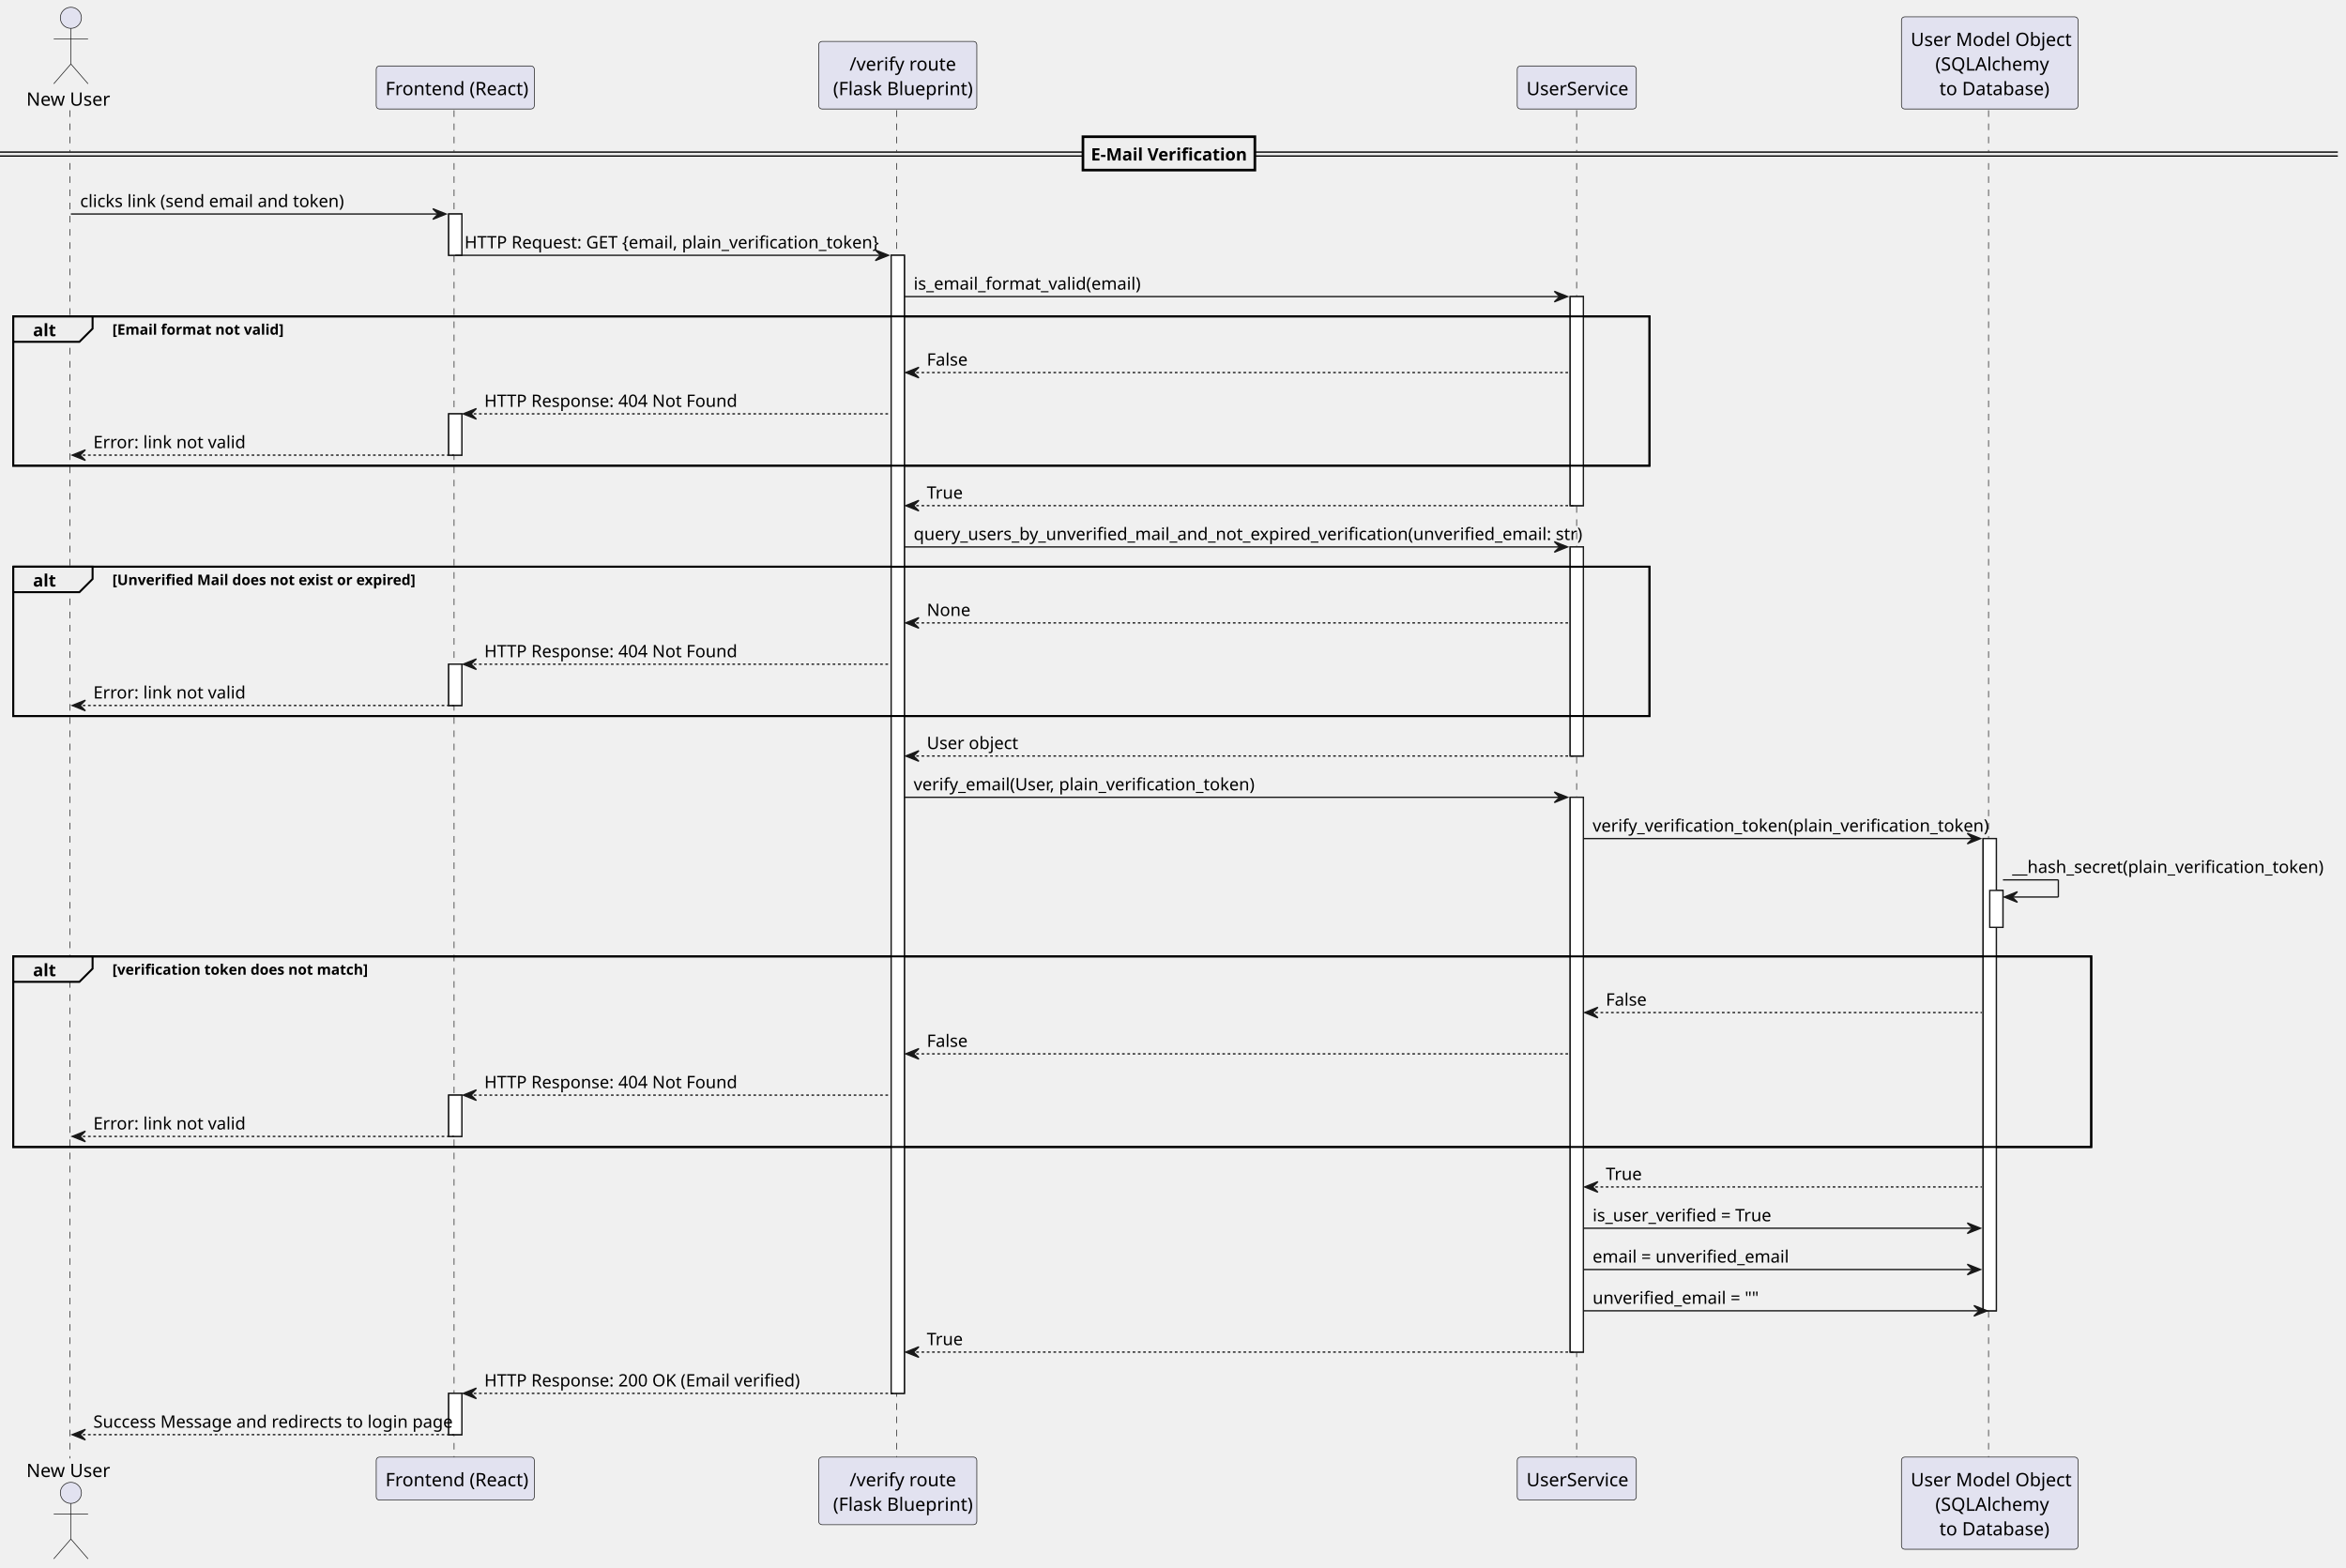
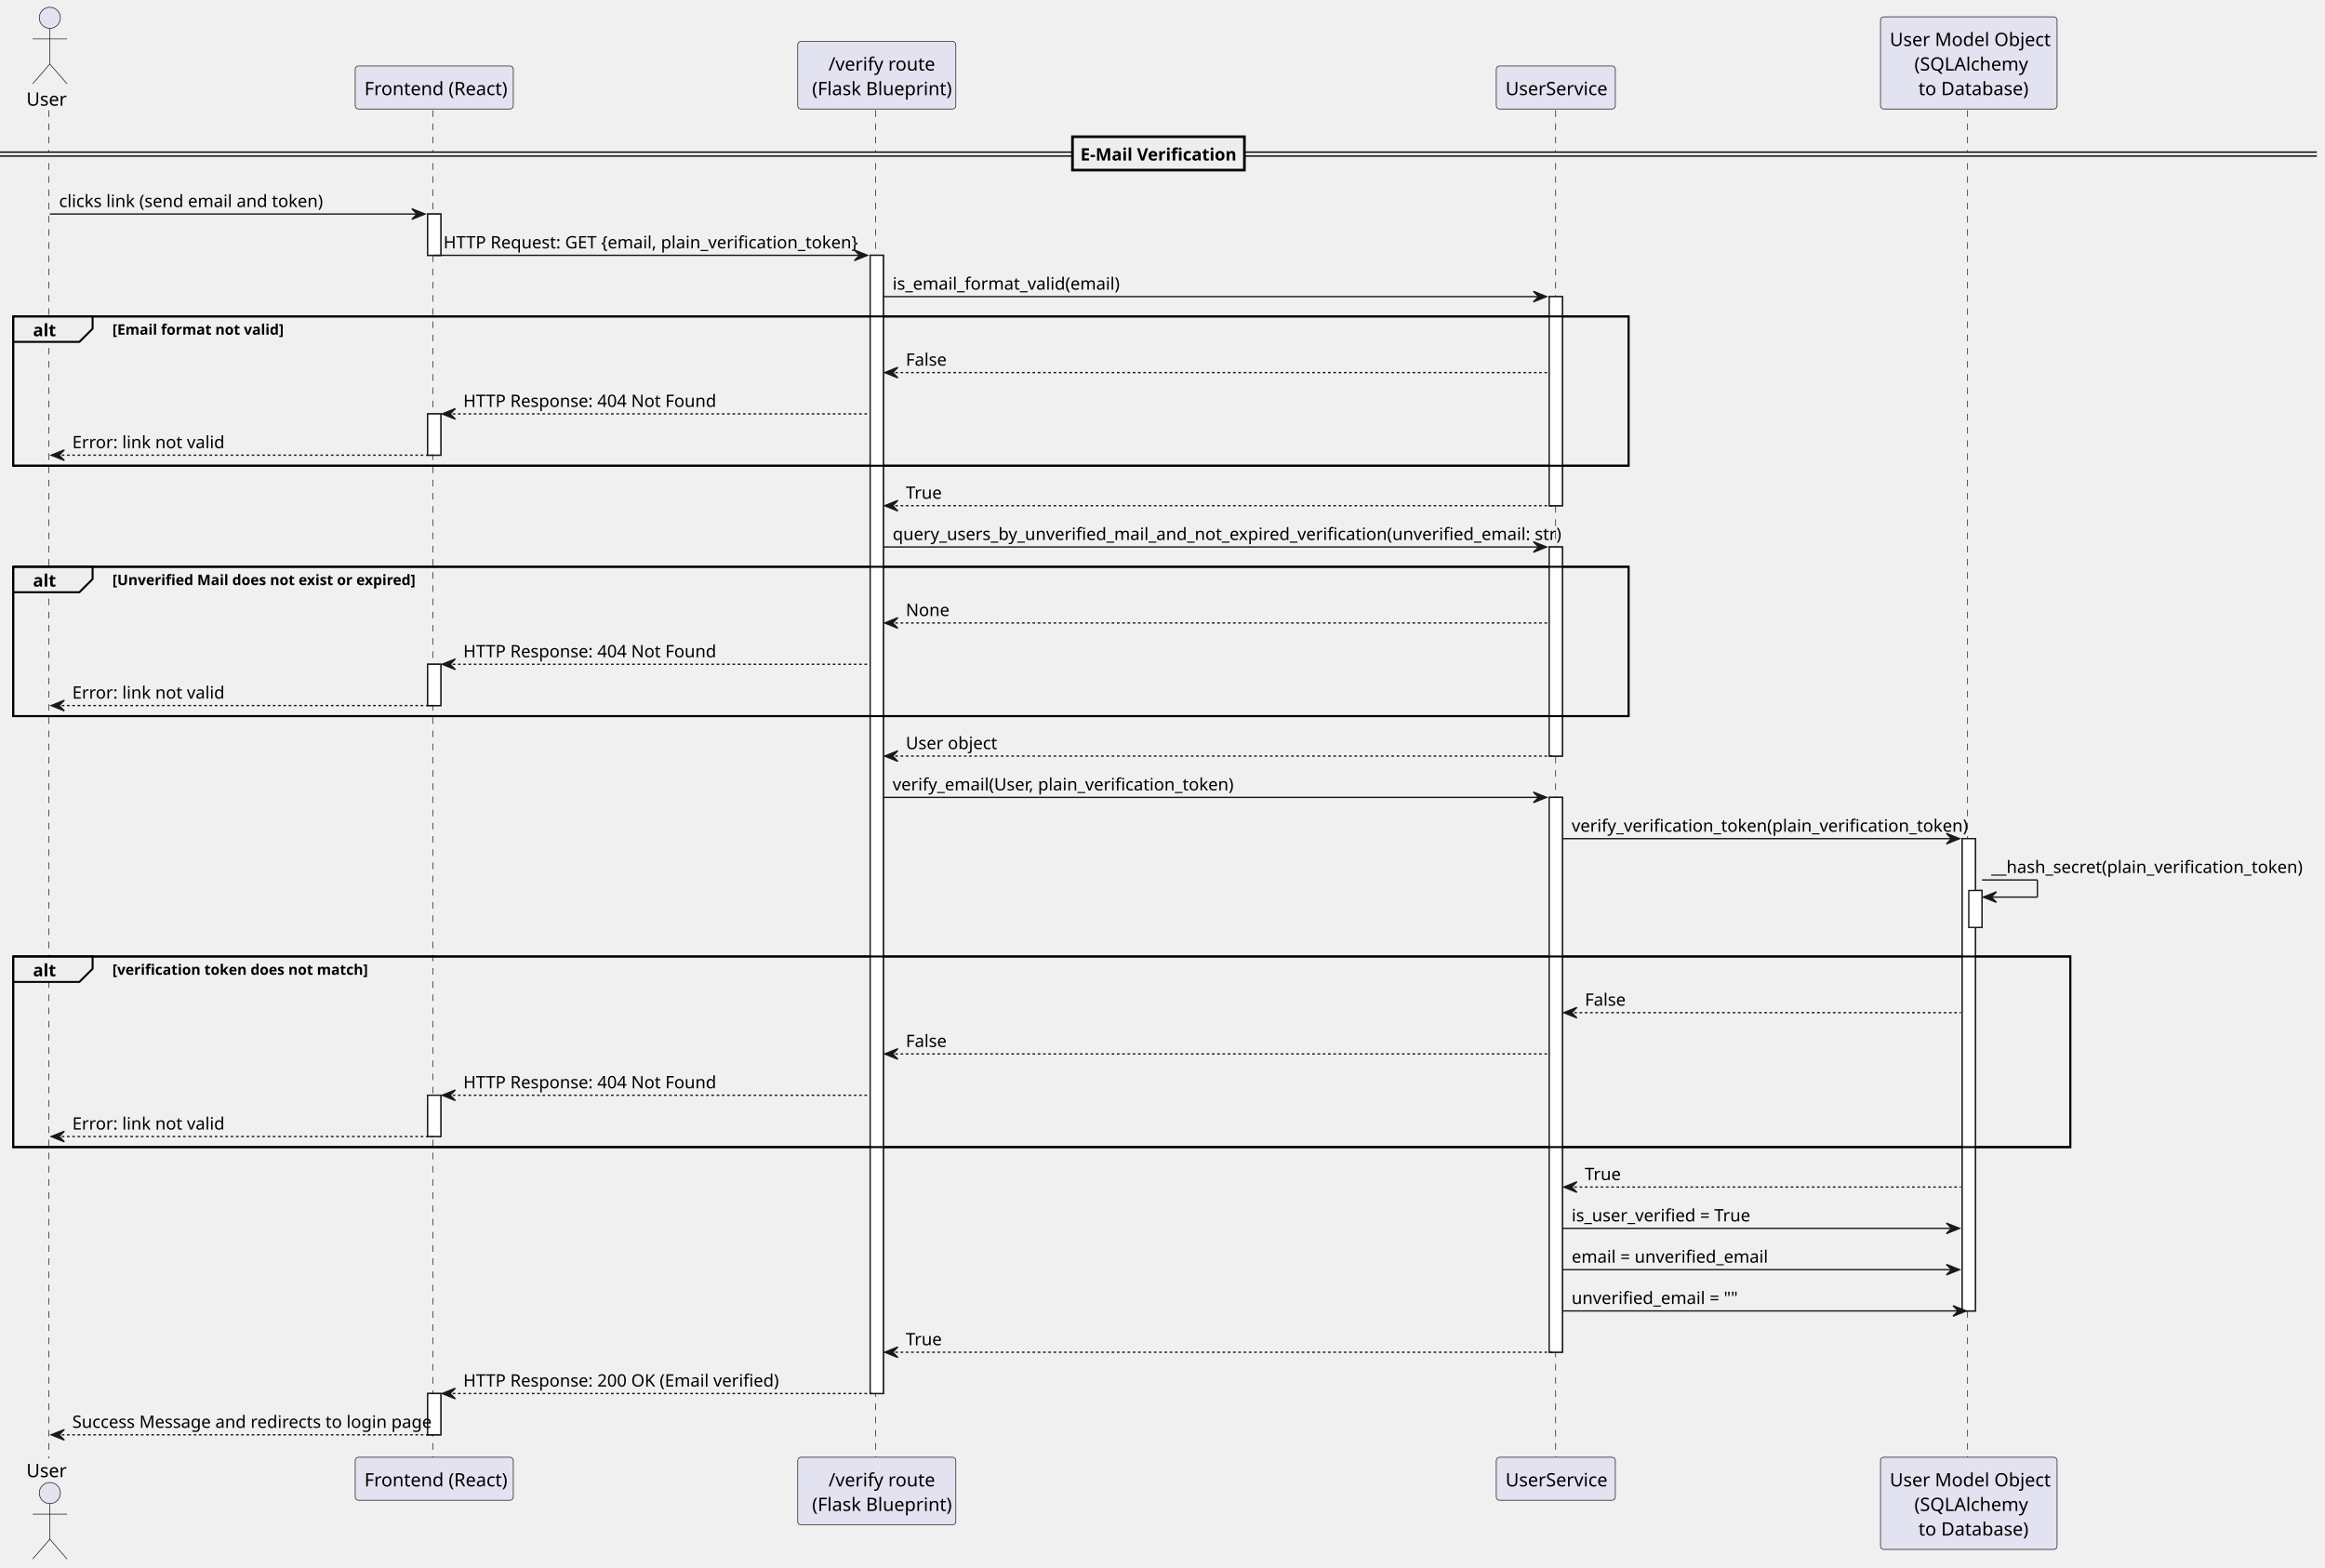
- <svg xmlns="http://www.w3.org/2000/svg" contentStyleType="text/css" height="1188px" preserveAspectRatio="none" style="width:1778px;height:1188px;background:#FFFFFF;" version="1.1" viewBox="0 0 1778 1188" width="1778px" zoomAndPan="magnify">
+ <svg xmlns="http://www.w3.org/2000/svg" contentStyleType="text/css" height="1188px" preserveAspectRatio="none" style="width:1762px;height:1188px;background:#FFFFFF;" version="1.1" viewBox="0 0 1762 1188" width="1762px" zoomAndPan="magnify">
  <defs />
  <g>
-     <rect fill="#FFFFFF" height="31.291" style="stroke:#181818;stroke-width:1.0;" width="10" x="340.044" y="162.203" />
-     <rect fill="#FFFFFF" height="31.291" style="stroke:#181818;stroke-width:1.0;" width="10" x="340.044" y="313.658" />
-     <rect fill="#FFFFFF" height="31.291" style="stroke:#181818;stroke-width:1.0;" width="10" x="340.044" y="503.404" />
-     <rect fill="#FFFFFF" height="31.291" style="stroke:#181818;stroke-width:1.0;" width="10" x="340.044" y="830.023" />
-     <rect fill="#FFFFFF" height="31.291" style="stroke:#181818;stroke-width:1.0;" width="10" x="340.044" y="1056.061" />
-     <rect fill="#FFFFFF" height="862.566" style="stroke:#181818;stroke-width:1.0;" width="10" x="675.414" y="193.494" />
-     <rect fill="#FFFFFF" height="158.455" style="stroke:#181818;stroke-width:1.0;" width="10" x="1190.016" y="224.785" />
-     <rect fill="#FFFFFF" height="158.455" style="stroke:#181818;stroke-width:1.0;" width="10" x="1190.016" y="414.531" />
-     <rect fill="#FFFFFF" height="420.492" style="stroke:#181818;stroke-width:1.0;" width="10" x="1190.016" y="604.277" />
-     <rect fill="#FFFFFF" height="357.91" style="stroke:#181818;stroke-width:1.0;" width="10" x="1502.998" y="635.568" />
-     <rect fill="#FFFFFF" height="28" style="stroke:#181818;stroke-width:1.0;" width="10" x="1507.998" y="674.859" />
-     <rect fill="none" height="113.164" style="stroke:#000000;stroke-width:1.5;" width="1240.137" x="10" y="239.785" />
-     <rect fill="none" height="113.164" style="stroke:#000000;stroke-width:1.5;" width="1240.137" x="10" y="429.531" />
-     <rect fill="none" height="144.455" style="stroke:#000000;stroke-width:1.5;" width="1574.908" x="10" y="724.859" />
-     <line style="stroke:#181818;stroke-width:0.5;stroke-dasharray:5.0,5.0;" x1="53" x2="53" y1="83.621" y2="1105.352" />
-     <line style="stroke:#181818;stroke-width:0.5;stroke-dasharray:5.0,5.0;" x1="344.134" x2="344.134" y1="83.621" y2="1105.352" />
-     <line style="stroke:#181818;stroke-width:0.5;stroke-dasharray:5.0,5.0;" x1="679.511" x2="679.511" y1="83.621" y2="1105.352" />
-     <line style="stroke:#181818;stroke-width:0.5;stroke-dasharray:5.0,5.0;" x1="1194.896" x2="1194.896" y1="83.621" y2="1105.352" />
-     <line style="stroke:#181818;stroke-width:0.5;stroke-dasharray:5.0,5.0;" x1="1507.087" x2="1507.087" y1="83.621" y2="1105.352" />
-     <text fill="#000000" font-family="sans-serif" font-size="14" lengthAdjust="spacing" textLength="61.455" x="20" y="80.107">New User</text>
-     <ellipse cx="53.727" cy="13.5" fill="#E2E2F0" rx="8" ry="8" style="stroke:#181818;stroke-width:0.5;" />
-     <path d="M53.727,21.5 L53.727,48.5 M40.727,29.5 L66.728,29.5 M53.727,48.5 L40.727,63.5 M53.727,48.5 L66.728,63.5 " fill="none" style="stroke:#181818;stroke-width:0.5;" />
-     <text fill="#000000" font-family="sans-serif" font-size="14" lengthAdjust="spacing" textLength="61.455" x="20" y="1119.459">New User</text>
-     <ellipse cx="53.727" cy="1131.473" fill="#E2E2F0" rx="8" ry="8" style="stroke:#181818;stroke-width:0.5;" />
-     <path d="M53.727,1139.473 L53.727,1166.473 M40.727,1147.473 L66.728,1147.473 M53.727,1166.473 L40.727,1181.473 M53.727,1166.473 L66.728,1181.473 " fill="none" style="stroke:#181818;stroke-width:0.5;" />
-     <rect fill="#E2E2F0" height="32.621" rx="2.5" ry="2.5" style="stroke:#181818;stroke-width:0.5;" width="119.82" x="285.134" y="50" />
-     <text fill="#000000" font-family="sans-serif" font-size="14" lengthAdjust="spacing" textLength="105.82" x="292.134" y="72.107">Frontend (React)</text>
-     <rect fill="#E2E2F0" height="32.621" rx="2.5" ry="2.5" style="stroke:#181818;stroke-width:0.5;" width="119.82" x="285.134" y="1104.352" />
-     <text fill="#000000" font-family="sans-serif" font-size="14" lengthAdjust="spacing" textLength="105.82" x="292.134" y="1126.459">Frontend (React)</text>
-     <rect fill="#E2E2F0" height="51.242" rx="2.5" ry="2.5" style="stroke:#181818;stroke-width:0.5;" width="119.807" x="620.511" y="31.379" />
-     <text fill="#000000" font-family="sans-serif" font-size="14" lengthAdjust="spacing" textLength="73.138" x="643.845" y="53.486">/verify route</text>
-     <text fill="#000000" font-family="sans-serif" font-size="14" lengthAdjust="spacing" textLength="101.917" x="631.4" y="72.107">(Flask Blueprint)</text>
-     <rect fill="#E2E2F0" height="51.242" rx="2.5" ry="2.5" style="stroke:#181818;stroke-width:0.5;" width="119.807" x="620.511" y="1104.352" />
-     <text fill="#000000" font-family="sans-serif" font-size="14" lengthAdjust="spacing" textLength="73.138" x="643.845" y="1126.459">/verify route</text>
-     <text fill="#000000" font-family="sans-serif" font-size="14" lengthAdjust="spacing" textLength="101.917" x="631.4" y="1145.08">(Flask Blueprint)</text>
-     <rect fill="#E2E2F0" height="32.621" rx="2.5" ry="2.5" style="stroke:#181818;stroke-width:0.5;" width="90.241" x="1149.896" y="50" />
-     <text fill="#000000" font-family="sans-serif" font-size="14" lengthAdjust="spacing" textLength="76.241" x="1156.896" y="72.107">UserService</text>
-     <rect fill="#E2E2F0" height="32.621" rx="2.5" ry="2.5" style="stroke:#181818;stroke-width:0.5;" width="90.241" x="1149.896" y="1104.352" />
-     <text fill="#000000" font-family="sans-serif" font-size="14" lengthAdjust="spacing" textLength="76.241" x="1156.896" y="1126.459">UserService</text>
-     <rect fill="#E2E2F0" height="69.863" rx="2.5" ry="2.5" style="stroke:#181818;stroke-width:0.5;" width="133.82" x="1441.087" y="12.758" />
-     <text fill="#000000" font-family="sans-serif" font-size="14" lengthAdjust="spacing" textLength="115.931" x="1448.087" y="34.865">User Model Object</text>
-     <text fill="#000000" font-family="sans-serif" font-size="14" lengthAdjust="spacing" textLength="86.358" x="1466.763" y="53.486">(SQLAlchemy</text>
-     <text fill="#000000" font-family="sans-serif" font-size="14" lengthAdjust="spacing" textLength="80.158" x="1469.863" y="72.107">to Database)</text>
-     <rect fill="#E2E2F0" height="69.863" rx="2.5" ry="2.5" style="stroke:#181818;stroke-width:0.5;" width="133.82" x="1441.087" y="1104.352" />
-     <text fill="#000000" font-family="sans-serif" font-size="14" lengthAdjust="spacing" textLength="115.931" x="1448.087" y="1126.459">User Model Object</text>
-     <text fill="#000000" font-family="sans-serif" font-size="14" lengthAdjust="spacing" textLength="86.358" x="1466.763" y="1145.08">(SQLAlchemy</text>
-     <text fill="#000000" font-family="sans-serif" font-size="14" lengthAdjust="spacing" textLength="80.158" x="1469.863" y="1163.701">to Database)</text>
-     <rect fill="#FFFFFF" height="31.291" style="stroke:#181818;stroke-width:1.0;" width="10" x="340.044" y="162.203" />
-     <rect fill="#FFFFFF" height="31.291" style="stroke:#181818;stroke-width:1.0;" width="10" x="340.044" y="313.658" />
-     <rect fill="#FFFFFF" height="31.291" style="stroke:#181818;stroke-width:1.0;" width="10" x="340.044" y="503.404" />
-     <rect fill="#FFFFFF" height="31.291" style="stroke:#181818;stroke-width:1.0;" width="10" x="340.044" y="830.023" />
-     <rect fill="#FFFFFF" height="31.291" style="stroke:#181818;stroke-width:1.0;" width="10" x="340.044" y="1056.061" />
-     <rect fill="#FFFFFF" height="862.566" style="stroke:#181818;stroke-width:1.0;" width="10" x="675.414" y="193.494" />
-     <rect fill="#FFFFFF" height="158.455" style="stroke:#181818;stroke-width:1.0;" width="10" x="1190.016" y="224.785" />
-     <rect fill="#FFFFFF" height="158.455" style="stroke:#181818;stroke-width:1.0;" width="10" x="1190.016" y="414.531" />
-     <rect fill="#FFFFFF" height="420.492" style="stroke:#181818;stroke-width:1.0;" width="10" x="1190.016" y="604.277" />
-     <rect fill="#FFFFFF" height="357.91" style="stroke:#181818;stroke-width:1.0;" width="10" x="1502.998" y="635.568" />
-     <rect fill="#FFFFFF" height="28" style="stroke:#181818;stroke-width:1.0;" width="10" x="1507.998" y="674.859" />
-     <rect fill="#EEEEEE" height="3" style="stroke:#EEEEEE;stroke-width:1.0;" width="1771.802" x="0" y="115.267" />
-     <line style="stroke:#000000;stroke-width:1.0;" x1="0" x2="1771.802" y1="115.267" y2="115.267" />
-     <line style="stroke:#000000;stroke-width:1.0;" x1="0" x2="1771.802" y1="118.267" y2="118.267" />
-     <rect fill="#EEEEEE" height="25.291" style="stroke:#000000;stroke-width:2.0;" width="130.302" x="820.75" y="103.621" />
-     <text fill="#000000" font-family="sans-serif" font-size="13" font-weight="bold" lengthAdjust="spacing" textLength="112.69" x="826.75" y="121.649">E-Mail Verification</text>
-     <polygon fill="#181818" points="328.044,158.203,338.044,162.203,328.044,166.203,332.044,162.203" style="stroke:#181818;stroke-width:1.0;" />
-     <line style="stroke:#181818;stroke-width:1.0;" x1="53.727" x2="334.044" y1="162.203" y2="162.203" />
-     <text fill="#000000" font-family="sans-serif" font-size="13" lengthAdjust="spacing" textLength="190.747" x="60.727" y="156.94">clicks link (send email and token)</text>
-     <polygon fill="#181818" points="663.414,189.494,673.414,193.494,663.414,197.494,667.414,193.494" style="stroke:#181818;stroke-width:1.0;" />
-     <line style="stroke:#181818;stroke-width:1.0;" x1="345.044" x2="669.414" y1="193.494" y2="193.494" />
-     <text fill="#000000" font-family="sans-serif" font-size="13" lengthAdjust="spacing" textLength="306.37" x="352.044" y="188.231">HTTP Request: GET {email, plain_verification_token}</text>
-     <polygon fill="#181818" points="1178.016,220.785,1188.016,224.785,1178.016,228.785,1182.016,224.785" style="stroke:#181818;stroke-width:1.0;" />
-     <line style="stroke:#181818;stroke-width:1.0;" x1="685.414" x2="1184.016" y1="224.785" y2="224.785" />
-     <text fill="#000000" font-family="sans-serif" font-size="13" lengthAdjust="spacing" textLength="165.445" x="692.414" y="219.523">is_email_format_valid(email)</text>
+     <rect fill="#FFFFFF" height="31.291" style="stroke:#181818;stroke-width:1.0;" width="10" x="324.096" y="162.203" />
+     <rect fill="#FFFFFF" height="31.291" style="stroke:#181818;stroke-width:1.0;" width="10" x="324.096" y="313.658" />
+     <rect fill="#FFFFFF" height="31.291" style="stroke:#181818;stroke-width:1.0;" width="10" x="324.096" y="503.404" />
+     <rect fill="#FFFFFF" height="31.291" style="stroke:#181818;stroke-width:1.0;" width="10" x="324.096" y="830.023" />
+     <rect fill="#FFFFFF" height="31.291" style="stroke:#181818;stroke-width:1.0;" width="10" x="324.096" y="1056.061" />
+     <rect fill="#FFFFFF" height="862.566" style="stroke:#181818;stroke-width:1.0;" width="10" x="659.466" y="193.494" />
+     <rect fill="#FFFFFF" height="158.455" style="stroke:#181818;stroke-width:1.0;" width="10" x="1174.068" y="224.785" />
+     <rect fill="#FFFFFF" height="158.455" style="stroke:#181818;stroke-width:1.0;" width="10" x="1174.068" y="414.531" />
+     <rect fill="#FFFFFF" height="420.492" style="stroke:#181818;stroke-width:1.0;" width="10" x="1174.068" y="604.277" />
+     <rect fill="#FFFFFF" height="357.91" style="stroke:#181818;stroke-width:1.0;" width="10" x="1487.049" y="635.568" />
+     <rect fill="#FFFFFF" height="28" style="stroke:#181818;stroke-width:1.0;" width="10" x="1492.049" y="674.859" />
+     <rect fill="none" height="113.164" style="stroke:#000000;stroke-width:1.5;" width="1224.188" x="10" y="239.785" />
+     <rect fill="none" height="113.164" style="stroke:#000000;stroke-width:1.5;" width="1224.188" x="10" y="429.531" />
+     <rect fill="none" height="144.455" style="stroke:#000000;stroke-width:1.5;" width="1558.959" x="10" y="724.859" />
+     <line style="stroke:#181818;stroke-width:0.5;stroke-dasharray:5.0,5.0;" x1="37" x2="37" y1="83.621" y2="1105.352" />
+     <line style="stroke:#181818;stroke-width:0.5;stroke-dasharray:5.0,5.0;" x1="328.186" x2="328.186" y1="83.621" y2="1105.352" />
+     <line style="stroke:#181818;stroke-width:0.5;stroke-dasharray:5.0,5.0;" x1="663.562" x2="663.562" y1="83.621" y2="1105.352" />
+     <line style="stroke:#181818;stroke-width:0.5;stroke-dasharray:5.0,5.0;" x1="1178.947" x2="1178.947" y1="83.621" y2="1105.352" />
+     <line style="stroke:#181818;stroke-width:0.5;stroke-dasharray:5.0,5.0;" x1="1491.139" x2="1491.139" y1="83.621" y2="1105.352" />
+     <text fill="#000000" font-family="sans-serif" font-size="14" lengthAdjust="spacing" textLength="29.559" x="20" y="80.107">User</text>
+     <ellipse cx="37.779" cy="13.5" fill="#E2E2F0" rx="8" ry="8" style="stroke:#181818;stroke-width:0.5;" />
+     <path d="M37.779,21.5 L37.779,48.5 M24.779,29.5 L50.779,29.5 M37.779,48.5 L24.779,63.5 M37.779,48.5 L50.779,63.5 " fill="none" style="stroke:#181818;stroke-width:0.5;" />
+     <text fill="#000000" font-family="sans-serif" font-size="14" lengthAdjust="spacing" textLength="29.559" x="20" y="1119.459">User</text>
+     <ellipse cx="37.779" cy="1131.473" fill="#E2E2F0" rx="8" ry="8" style="stroke:#181818;stroke-width:0.5;" />
+     <path d="M37.779,1139.473 L37.779,1166.473 M24.779,1147.473 L50.779,1147.473 M37.779,1166.473 L24.779,1181.473 M37.779,1166.473 L50.779,1181.473 " fill="none" style="stroke:#181818;stroke-width:0.5;" />
+     <rect fill="#E2E2F0" height="32.621" rx="2.5" ry="2.5" style="stroke:#181818;stroke-width:0.5;" width="119.82" x="269.186" y="50" />
+     <text fill="#000000" font-family="sans-serif" font-size="14" lengthAdjust="spacing" textLength="105.82" x="276.186" y="72.107">Frontend (React)</text>
+     <rect fill="#E2E2F0" height="32.621" rx="2.5" ry="2.5" style="stroke:#181818;stroke-width:0.5;" width="119.82" x="269.186" y="1104.352" />
+     <text fill="#000000" font-family="sans-serif" font-size="14" lengthAdjust="spacing" textLength="105.82" x="276.186" y="1126.459">Frontend (React)</text>
+     <rect fill="#E2E2F0" height="51.242" rx="2.5" ry="2.5" style="stroke:#181818;stroke-width:0.5;" width="119.807" x="604.562" y="31.379" />
+     <text fill="#000000" font-family="sans-serif" font-size="14" lengthAdjust="spacing" textLength="73.138" x="627.897" y="53.486">/verify route</text>
+     <text fill="#000000" font-family="sans-serif" font-size="14" lengthAdjust="spacing" textLength="101.917" x="615.452" y="72.107">(Flask Blueprint)</text>
+     <rect fill="#E2E2F0" height="51.242" rx="2.5" ry="2.5" style="stroke:#181818;stroke-width:0.5;" width="119.807" x="604.562" y="1104.352" />
+     <text fill="#000000" font-family="sans-serif" font-size="14" lengthAdjust="spacing" textLength="73.138" x="627.897" y="1126.459">/verify route</text>
+     <text fill="#000000" font-family="sans-serif" font-size="14" lengthAdjust="spacing" textLength="101.917" x="615.452" y="1145.08">(Flask Blueprint)</text>
+     <rect fill="#E2E2F0" height="32.621" rx="2.5" ry="2.5" style="stroke:#181818;stroke-width:0.5;" width="90.241" x="1133.947" y="50" />
+     <text fill="#000000" font-family="sans-serif" font-size="14" lengthAdjust="spacing" textLength="76.241" x="1140.947" y="72.107">UserService</text>
+     <rect fill="#E2E2F0" height="32.621" rx="2.5" ry="2.5" style="stroke:#181818;stroke-width:0.5;" width="90.241" x="1133.947" y="1104.352" />
+     <text fill="#000000" font-family="sans-serif" font-size="14" lengthAdjust="spacing" textLength="76.241" x="1140.947" y="1126.459">UserService</text>
+     <rect fill="#E2E2F0" height="69.863" rx="2.5" ry="2.5" style="stroke:#181818;stroke-width:0.5;" width="133.82" x="1425.139" y="12.758" />
+     <text fill="#000000" font-family="sans-serif" font-size="14" lengthAdjust="spacing" textLength="115.931" x="1432.139" y="34.865">User Model Object</text>
+     <text fill="#000000" font-family="sans-serif" font-size="14" lengthAdjust="spacing" textLength="86.358" x="1450.815" y="53.486">(SQLAlchemy</text>
+     <text fill="#000000" font-family="sans-serif" font-size="14" lengthAdjust="spacing" textLength="80.158" x="1453.915" y="72.107">to Database)</text>
+     <rect fill="#E2E2F0" height="69.863" rx="2.5" ry="2.5" style="stroke:#181818;stroke-width:0.5;" width="133.82" x="1425.139" y="1104.352" />
+     <text fill="#000000" font-family="sans-serif" font-size="14" lengthAdjust="spacing" textLength="115.931" x="1432.139" y="1126.459">User Model Object</text>
+     <text fill="#000000" font-family="sans-serif" font-size="14" lengthAdjust="spacing" textLength="86.358" x="1450.815" y="1145.08">(SQLAlchemy</text>
+     <text fill="#000000" font-family="sans-serif" font-size="14" lengthAdjust="spacing" textLength="80.158" x="1453.915" y="1163.701">to Database)</text>
+     <rect fill="#FFFFFF" height="31.291" style="stroke:#181818;stroke-width:1.0;" width="10" x="324.096" y="162.203" />
+     <rect fill="#FFFFFF" height="31.291" style="stroke:#181818;stroke-width:1.0;" width="10" x="324.096" y="313.658" />
+     <rect fill="#FFFFFF" height="31.291" style="stroke:#181818;stroke-width:1.0;" width="10" x="324.096" y="503.404" />
+     <rect fill="#FFFFFF" height="31.291" style="stroke:#181818;stroke-width:1.0;" width="10" x="324.096" y="830.023" />
+     <rect fill="#FFFFFF" height="31.291" style="stroke:#181818;stroke-width:1.0;" width="10" x="324.096" y="1056.061" />
+     <rect fill="#FFFFFF" height="862.566" style="stroke:#181818;stroke-width:1.0;" width="10" x="659.466" y="193.494" />
+     <rect fill="#FFFFFF" height="158.455" style="stroke:#181818;stroke-width:1.0;" width="10" x="1174.068" y="224.785" />
+     <rect fill="#FFFFFF" height="158.455" style="stroke:#181818;stroke-width:1.0;" width="10" x="1174.068" y="414.531" />
+     <rect fill="#FFFFFF" height="420.492" style="stroke:#181818;stroke-width:1.0;" width="10" x="1174.068" y="604.277" />
+     <rect fill="#FFFFFF" height="357.91" style="stroke:#181818;stroke-width:1.0;" width="10" x="1487.049" y="635.568" />
+     <rect fill="#FFFFFF" height="28" style="stroke:#181818;stroke-width:1.0;" width="10" x="1492.049" y="674.859" />
+     <rect fill="#EEEEEE" height="3" style="stroke:#EEEEEE;stroke-width:1.0;" width="1755.853" x="0" y="115.267" />
+     <line style="stroke:#000000;stroke-width:1.0;" x1="0" x2="1755.853" y1="115.267" y2="115.267" />
+     <line style="stroke:#000000;stroke-width:1.0;" x1="0" x2="1755.853" y1="118.267" y2="118.267" />
+     <rect fill="#EEEEEE" height="25.291" style="stroke:#000000;stroke-width:2.0;" width="130.302" x="812.776" y="103.621" />
+     <text fill="#000000" font-family="sans-serif" font-size="13" font-weight="bold" lengthAdjust="spacing" textLength="112.69" x="818.776" y="121.649">E-Mail Verification</text>
+     <polygon fill="#181818" points="312.096,158.203,322.096,162.203,312.096,166.203,316.096,162.203" style="stroke:#181818;stroke-width:1.0;" />
+     <line style="stroke:#181818;stroke-width:1.0;" x1="37.779" x2="318.096" y1="162.203" y2="162.203" />
+     <text fill="#000000" font-family="sans-serif" font-size="13" lengthAdjust="spacing" textLength="190.747" x="44.779" y="156.94">clicks link (send email and token)</text>
+     <polygon fill="#181818" points="647.466,189.494,657.466,193.494,647.466,197.494,651.466,193.494" style="stroke:#181818;stroke-width:1.0;" />
+     <line style="stroke:#181818;stroke-width:1.0;" x1="329.096" x2="653.466" y1="193.494" y2="193.494" />
+     <text fill="#000000" font-family="sans-serif" font-size="13" lengthAdjust="spacing" textLength="306.37" x="336.096" y="188.231">HTTP Request: GET {email, plain_verification_token}</text>
+     <polygon fill="#181818" points="1162.068,220.785,1172.068,224.785,1162.068,228.785,1166.068,224.785" style="stroke:#181818;stroke-width:1.0;" />
+     <line style="stroke:#181818;stroke-width:1.0;" x1="669.466" x2="1168.068" y1="224.785" y2="224.785" />
+     <text fill="#000000" font-family="sans-serif" font-size="13" lengthAdjust="spacing" textLength="165.445" x="676.466" y="219.523">is_email_format_valid(email)</text>
    <path d="M10,239.785 L70.171,239.785 L70.171,249.076 L60.171,259.076 L10,259.076 L10,239.785 " fill="#EEEEEE" style="stroke:#000000;stroke-width:1.5;" />
-     <rect fill="none" height="113.164" style="stroke:#000000;stroke-width:1.5;" width="1240.137" x="10" y="239.785" />
+     <rect fill="none" height="113.164" style="stroke:#000000;stroke-width:1.5;" width="1224.188" x="10" y="239.785" />
    <text fill="#000000" font-family="sans-serif" font-size="13" font-weight="bold" lengthAdjust="spacing" textLength="15.171" x="25" y="254.814">alt</text>
    <text fill="#000000" font-family="sans-serif" font-size="11" font-weight="bold" lengthAdjust="spacing" textLength="122.235" x="85.171" y="253.655">[Email format not valid]</text>
-     <polygon fill="#181818" points="696.414,278.367,686.414,282.367,696.414,286.367,692.414,282.367" style="stroke:#181818;stroke-width:1.0;" />
-     <line style="stroke:#181818;stroke-width:1.0;stroke-dasharray:2.0,2.0;" x1="690.414" x2="1189.016" y1="282.367" y2="282.367" />
-     <text fill="#000000" font-family="sans-serif" font-size="13" lengthAdjust="spacing" textLength="31.789" x="702.414" y="277.104">False</text>
-     <polygon fill="#181818" points="361.044,309.658,351.044,313.658,361.044,317.658,357.044,313.658" style="stroke:#181818;stroke-width:1.0;" />
-     <line style="stroke:#181818;stroke-width:1.0;stroke-dasharray:2.0,2.0;" x1="355.044" x2="674.414" y1="313.658" y2="313.658" />
-     <text fill="#000000" font-family="sans-serif" font-size="13" lengthAdjust="spacing" textLength="189.319" x="367.044" y="308.396">HTTP Response: 404 Not Found</text>
-     <polygon fill="#181818" points="64.728,340.949,54.727,344.949,64.728,348.949,60.727,344.949" style="stroke:#181818;stroke-width:1.0;" />
-     <line style="stroke:#181818;stroke-width:1.0;stroke-dasharray:2.0,2.0;" x1="58.727" x2="344.044" y1="344.949" y2="344.949" />
-     <text fill="#000000" font-family="sans-serif" font-size="13" lengthAdjust="spacing" textLength="107.65" x="70.728" y="339.687">Error: link not valid</text>
-     <polygon fill="#181818" points="696.414,379.24,686.414,383.24,696.414,387.24,692.414,383.24" style="stroke:#181818;stroke-width:1.0;" />
-     <line style="stroke:#181818;stroke-width:1.0;stroke-dasharray:2.0,2.0;" x1="690.414" x2="1194.016" y1="383.24" y2="383.24" />
-     <text fill="#000000" font-family="sans-serif" font-size="13" lengthAdjust="spacing" textLength="26.73" x="702.414" y="377.978">True</text>
-     <polygon fill="#181818" points="1178.016,410.531,1188.016,414.531,1178.016,418.531,1182.016,414.531" style="stroke:#181818;stroke-width:1.0;" />
-     <line style="stroke:#181818;stroke-width:1.0;" x1="685.414" x2="1184.016" y1="414.531" y2="414.531" />
-     <text fill="#000000" font-family="sans-serif" font-size="13" lengthAdjust="spacing" textLength="485.602" x="692.414" y="409.269">query_users_by_unverified_mail_and_not_expired_verification(unverified_email: str)</text>
+     <polygon fill="#181818" points="680.466,278.367,670.466,282.367,680.466,286.367,676.466,282.367" style="stroke:#181818;stroke-width:1.0;" />
+     <line style="stroke:#181818;stroke-width:1.0;stroke-dasharray:2.0,2.0;" x1="674.466" x2="1173.068" y1="282.367" y2="282.367" />
+     <text fill="#000000" font-family="sans-serif" font-size="13" lengthAdjust="spacing" textLength="31.789" x="686.466" y="277.104">False</text>
+     <polygon fill="#181818" points="345.096,309.658,335.096,313.658,345.096,317.658,341.096,313.658" style="stroke:#181818;stroke-width:1.0;" />
+     <line style="stroke:#181818;stroke-width:1.0;stroke-dasharray:2.0,2.0;" x1="339.096" x2="658.466" y1="313.658" y2="313.658" />
+     <text fill="#000000" font-family="sans-serif" font-size="13" lengthAdjust="spacing" textLength="189.319" x="351.096" y="308.396">HTTP Response: 404 Not Found</text>
+     <polygon fill="#181818" points="48.779,340.949,38.779,344.949,48.779,348.949,44.779,344.949" style="stroke:#181818;stroke-width:1.0;" />
+     <line style="stroke:#181818;stroke-width:1.0;stroke-dasharray:2.0,2.0;" x1="42.779" x2="328.096" y1="344.949" y2="344.949" />
+     <text fill="#000000" font-family="sans-serif" font-size="13" lengthAdjust="spacing" textLength="107.65" x="54.779" y="339.687">Error: link not valid</text>
+     <polygon fill="#181818" points="680.466,379.24,670.466,383.24,680.466,387.24,676.466,383.24" style="stroke:#181818;stroke-width:1.0;" />
+     <line style="stroke:#181818;stroke-width:1.0;stroke-dasharray:2.0,2.0;" x1="674.466" x2="1178.068" y1="383.24" y2="383.24" />
+     <text fill="#000000" font-family="sans-serif" font-size="13" lengthAdjust="spacing" textLength="26.73" x="686.466" y="377.978">True</text>
+     <polygon fill="#181818" points="1162.068,410.531,1172.068,414.531,1162.068,418.531,1166.068,414.531" style="stroke:#181818;stroke-width:1.0;" />
+     <line style="stroke:#181818;stroke-width:1.0;" x1="669.466" x2="1168.068" y1="414.531" y2="414.531" />
+     <text fill="#000000" font-family="sans-serif" font-size="13" lengthAdjust="spacing" textLength="485.602" x="676.466" y="409.269">query_users_by_unverified_mail_and_not_expired_verification(unverified_email: str)</text>
    <path d="M10,429.531 L70.171,429.531 L70.171,438.822 L60.171,448.822 L10,448.822 L10,429.531 " fill="#EEEEEE" style="stroke:#000000;stroke-width:1.5;" />
-     <rect fill="none" height="113.164" style="stroke:#000000;stroke-width:1.5;" width="1240.137" x="10" y="429.531" />
+     <rect fill="none" height="113.164" style="stroke:#000000;stroke-width:1.5;" width="1224.188" x="10" y="429.531" />
    <text fill="#000000" font-family="sans-serif" font-size="13" font-weight="bold" lengthAdjust="spacing" textLength="15.171" x="25" y="444.56">alt</text>
    <text fill="#000000" font-family="sans-serif" font-size="11" font-weight="bold" lengthAdjust="spacing" textLength="218.824" x="85.171" y="443.401">[Unverified Mail does not exist or expired]</text>
-     <polygon fill="#181818" points="696.414,468.113,686.414,472.113,696.414,476.113,692.414,472.113" style="stroke:#181818;stroke-width:1.0;" />
-     <line style="stroke:#181818;stroke-width:1.0;stroke-dasharray:2.0,2.0;" x1="690.414" x2="1189.016" y1="472.113" y2="472.113" />
-     <text fill="#000000" font-family="sans-serif" font-size="13" lengthAdjust="spacing" textLength="31.078" x="702.414" y="466.851">None</text>
-     <polygon fill="#181818" points="361.044,499.404,351.044,503.404,361.044,507.404,357.044,503.404" style="stroke:#181818;stroke-width:1.0;" />
-     <line style="stroke:#181818;stroke-width:1.0;stroke-dasharray:2.0,2.0;" x1="355.044" x2="674.414" y1="503.404" y2="503.404" />
-     <text fill="#000000" font-family="sans-serif" font-size="13" lengthAdjust="spacing" textLength="189.319" x="367.044" y="498.142">HTTP Response: 404 Not Found</text>
-     <polygon fill="#181818" points="64.728,530.695,54.727,534.695,64.728,538.695,60.727,534.695" style="stroke:#181818;stroke-width:1.0;" />
-     <line style="stroke:#181818;stroke-width:1.0;stroke-dasharray:2.0,2.0;" x1="58.727" x2="344.044" y1="534.695" y2="534.695" />
-     <text fill="#000000" font-family="sans-serif" font-size="13" lengthAdjust="spacing" textLength="107.65" x="70.728" y="529.433">Error: link not valid</text>
-     <polygon fill="#181818" points="696.414,568.986,686.414,572.986,696.414,576.986,692.414,572.986" style="stroke:#181818;stroke-width:1.0;" />
-     <line style="stroke:#181818;stroke-width:1.0;stroke-dasharray:2.0,2.0;" x1="690.414" x2="1194.016" y1="572.986" y2="572.986" />
-     <text fill="#000000" font-family="sans-serif" font-size="13" lengthAdjust="spacing" textLength="65.749" x="702.414" y="567.724">User object</text>
-     <polygon fill="#181818" points="1178.016,600.277,1188.016,604.277,1178.016,608.277,1182.016,604.277" style="stroke:#181818;stroke-width:1.0;" />
-     <line style="stroke:#181818;stroke-width:1.0;" x1="685.414" x2="1184.016" y1="604.277" y2="604.277" />
-     <text fill="#000000" font-family="sans-serif" font-size="13" lengthAdjust="spacing" textLength="248.549" x="692.414" y="599.015">verify_email(User, plain_verification_token)</text>
-     <polygon fill="#181818" points="1490.998,631.568,1500.998,635.568,1490.998,639.568,1494.998,635.568" style="stroke:#181818;stroke-width:1.0;" />
-     <line style="stroke:#181818;stroke-width:1.0;" x1="1200.016" x2="1496.998" y1="635.568" y2="635.568" />
-     <text fill="#000000" font-family="sans-serif" font-size="13" lengthAdjust="spacing" textLength="283.981" x="1207.016" y="630.306">verify_verification_token(plain_verification_token)</text>
-     <line style="stroke:#181818;stroke-width:1.0;" x1="1517.998" x2="1559.998" y1="666.859" y2="666.859" />
-     <line style="stroke:#181818;stroke-width:1.0;" x1="1559.998" x2="1559.998" y1="666.859" y2="679.859" />
-     <line style="stroke:#181818;stroke-width:1.0;" x1="1518.998" x2="1559.998" y1="679.859" y2="679.859" />
-     <polygon fill="#181818" points="1528.998,675.859,1518.998,679.859,1528.998,683.859,1524.998,679.859" style="stroke:#181818;stroke-width:1.0;" />
-     <text fill="#000000" font-family="sans-serif" font-size="13" lengthAdjust="spacing" textLength="229.804" x="1524.998" y="661.597">__hash_secret(plain_verification_token)</text>
+     <polygon fill="#181818" points="680.466,468.113,670.466,472.113,680.466,476.113,676.466,472.113" style="stroke:#181818;stroke-width:1.0;" />
+     <line style="stroke:#181818;stroke-width:1.0;stroke-dasharray:2.0,2.0;" x1="674.466" x2="1173.068" y1="472.113" y2="472.113" />
+     <text fill="#000000" font-family="sans-serif" font-size="13" lengthAdjust="spacing" textLength="31.078" x="686.466" y="466.851">None</text>
+     <polygon fill="#181818" points="345.096,499.404,335.096,503.404,345.096,507.404,341.096,503.404" style="stroke:#181818;stroke-width:1.0;" />
+     <line style="stroke:#181818;stroke-width:1.0;stroke-dasharray:2.0,2.0;" x1="339.096" x2="658.466" y1="503.404" y2="503.404" />
+     <text fill="#000000" font-family="sans-serif" font-size="13" lengthAdjust="spacing" textLength="189.319" x="351.096" y="498.142">HTTP Response: 404 Not Found</text>
+     <polygon fill="#181818" points="48.779,530.695,38.779,534.695,48.779,538.695,44.779,534.695" style="stroke:#181818;stroke-width:1.0;" />
+     <line style="stroke:#181818;stroke-width:1.0;stroke-dasharray:2.0,2.0;" x1="42.779" x2="328.096" y1="534.695" y2="534.695" />
+     <text fill="#000000" font-family="sans-serif" font-size="13" lengthAdjust="spacing" textLength="107.65" x="54.779" y="529.433">Error: link not valid</text>
+     <polygon fill="#181818" points="680.466,568.986,670.466,572.986,680.466,576.986,676.466,572.986" style="stroke:#181818;stroke-width:1.0;" />
+     <line style="stroke:#181818;stroke-width:1.0;stroke-dasharray:2.0,2.0;" x1="674.466" x2="1178.068" y1="572.986" y2="572.986" />
+     <text fill="#000000" font-family="sans-serif" font-size="13" lengthAdjust="spacing" textLength="65.749" x="686.466" y="567.724">User object</text>
+     <polygon fill="#181818" points="1162.068,600.277,1172.068,604.277,1162.068,608.277,1166.068,604.277" style="stroke:#181818;stroke-width:1.0;" />
+     <line style="stroke:#181818;stroke-width:1.0;" x1="669.466" x2="1168.068" y1="604.277" y2="604.277" />
+     <text fill="#000000" font-family="sans-serif" font-size="13" lengthAdjust="spacing" textLength="248.549" x="676.466" y="599.015">verify_email(User, plain_verification_token)</text>
+     <polygon fill="#181818" points="1475.049,631.568,1485.049,635.568,1475.049,639.568,1479.049,635.568" style="stroke:#181818;stroke-width:1.0;" />
+     <line style="stroke:#181818;stroke-width:1.0;" x1="1184.068" x2="1481.049" y1="635.568" y2="635.568" />
+     <text fill="#000000" font-family="sans-serif" font-size="13" lengthAdjust="spacing" textLength="283.981" x="1191.068" y="630.306">verify_verification_token(plain_verification_token)</text>
+     <line style="stroke:#181818;stroke-width:1.0;" x1="1502.049" x2="1544.049" y1="666.859" y2="666.859" />
+     <line style="stroke:#181818;stroke-width:1.0;" x1="1544.049" x2="1544.049" y1="666.859" y2="679.859" />
+     <line style="stroke:#181818;stroke-width:1.0;" x1="1503.049" x2="1544.049" y1="679.859" y2="679.859" />
+     <polygon fill="#181818" points="1513.049,675.859,1503.049,679.859,1513.049,683.859,1509.049,679.859" style="stroke:#181818;stroke-width:1.0;" />
+     <text fill="#000000" font-family="sans-serif" font-size="13" lengthAdjust="spacing" textLength="229.804" x="1509.049" y="661.597">__hash_secret(plain_verification_token)</text>
    <path d="M10,724.859 L70.171,724.859 L70.171,734.15 L60.171,744.15 L10,744.15 L10,724.859 " fill="#EEEEEE" style="stroke:#000000;stroke-width:1.5;" />
-     <rect fill="none" height="144.455" style="stroke:#000000;stroke-width:1.5;" width="1574.908" x="10" y="724.859" />
+     <rect fill="none" height="144.455" style="stroke:#000000;stroke-width:1.5;" width="1558.959" x="10" y="724.859" />
    <text fill="#000000" font-family="sans-serif" font-size="13" font-weight="bold" lengthAdjust="spacing" textLength="15.171" x="25" y="739.888">alt</text>
    <text fill="#000000" font-family="sans-serif" font-size="11" font-weight="bold" lengthAdjust="spacing" textLength="182.746" x="85.171" y="738.73">[verification token does not match]</text>
-     <polygon fill="#181818" points="1211.016,763.441,1201.016,767.441,1211.016,771.441,1207.016,767.441" style="stroke:#181818;stroke-width:1.0;" />
-     <line style="stroke:#181818;stroke-width:1.0;stroke-dasharray:2.0,2.0;" x1="1205.016" x2="1501.998" y1="767.441" y2="767.441" />
-     <text fill="#000000" font-family="sans-serif" font-size="13" lengthAdjust="spacing" textLength="31.789" x="1217.016" y="762.179">False</text>
-     <polygon fill="#181818" points="696.414,794.732,686.414,798.732,696.414,802.732,692.414,798.732" style="stroke:#181818;stroke-width:1.0;" />
-     <line style="stroke:#181818;stroke-width:1.0;stroke-dasharray:2.0,2.0;" x1="690.414" x2="1189.016" y1="798.732" y2="798.732" />
-     <text fill="#000000" font-family="sans-serif" font-size="13" lengthAdjust="spacing" textLength="31.789" x="702.414" y="793.47">False</text>
-     <polygon fill="#181818" points="361.044,826.023,351.044,830.023,361.044,834.023,357.044,830.023" style="stroke:#181818;stroke-width:1.0;" />
-     <line style="stroke:#181818;stroke-width:1.0;stroke-dasharray:2.0,2.0;" x1="355.044" x2="674.414" y1="830.023" y2="830.023" />
-     <text fill="#000000" font-family="sans-serif" font-size="13" lengthAdjust="spacing" textLength="189.319" x="367.044" y="824.761">HTTP Response: 404 Not Found</text>
-     <polygon fill="#181818" points="64.728,857.314,54.727,861.314,64.728,865.314,60.727,861.314" style="stroke:#181818;stroke-width:1.0;" />
-     <line style="stroke:#181818;stroke-width:1.0;stroke-dasharray:2.0,2.0;" x1="58.727" x2="344.044" y1="861.314" y2="861.314" />
-     <text fill="#000000" font-family="sans-serif" font-size="13" lengthAdjust="spacing" textLength="107.65" x="70.728" y="856.052">Error: link not valid</text>
-     <polygon fill="#181818" points="1211.016,895.606,1201.016,899.606,1211.016,903.606,1207.016,899.606" style="stroke:#181818;stroke-width:1.0;" />
-     <line style="stroke:#181818;stroke-width:1.0;stroke-dasharray:2.0,2.0;" x1="1205.016" x2="1501.998" y1="899.606" y2="899.606" />
-     <text fill="#000000" font-family="sans-serif" font-size="13" lengthAdjust="spacing" textLength="26.73" x="1217.016" y="894.343">True</text>
-     <polygon fill="#181818" points="1490.998,926.896,1500.998,930.896,1490.998,934.896,1494.998,930.896" style="stroke:#181818;stroke-width:1.0;" />
-     <line style="stroke:#181818;stroke-width:1.0;" x1="1200.016" x2="1496.998" y1="930.896" y2="930.896" />
-     <text fill="#000000" font-family="sans-serif" font-size="13" lengthAdjust="spacing" textLength="132.59" x="1207.016" y="925.634">is_user_verified = True</text>
-     <polygon fill="#181818" points="1490.998,958.188,1500.998,962.188,1490.998,966.188,1494.998,962.188" style="stroke:#181818;stroke-width:1.0;" />
-     <line style="stroke:#181818;stroke-width:1.0;" x1="1200.016" x2="1496.998" y1="962.188" y2="962.188" />
-     <text fill="#000000" font-family="sans-serif" font-size="13" lengthAdjust="spacing" textLength="140.543" x="1207.016" y="956.925">email = unverified_email</text>
-     <polygon fill="#181818" points="1495.998,989.479,1505.998,993.479,1495.998,997.479,1499.998,993.479" style="stroke:#181818;stroke-width:1.0;" />
-     <line style="stroke:#181818;stroke-width:1.0;" x1="1200.016" x2="1501.998" y1="993.479" y2="993.479" />
-     <text fill="#000000" font-family="sans-serif" font-size="13" lengthAdjust="spacing" textLength="118.707" x="1207.016" y="988.216">unverified_email = ""</text>
-     <polygon fill="#181818" points="696.414,1020.769,686.414,1024.77,696.414,1028.77,692.414,1024.77" style="stroke:#181818;stroke-width:1.0;" />
-     <line style="stroke:#181818;stroke-width:1.0;stroke-dasharray:2.0,2.0;" x1="690.414" x2="1194.016" y1="1024.77" y2="1024.77" />
-     <text fill="#000000" font-family="sans-serif" font-size="13" lengthAdjust="spacing" textLength="26.73" x="702.414" y="1019.507">True</text>
-     <polygon fill="#181818" points="361.044,1052.061,351.044,1056.061,361.044,1060.061,357.044,1056.061" style="stroke:#181818;stroke-width:1.0;" />
-     <line style="stroke:#181818;stroke-width:1.0;stroke-dasharray:2.0,2.0;" x1="355.044" x2="679.414" y1="1056.061" y2="1056.061" />
-     <text fill="#000000" font-family="sans-serif" font-size="13" lengthAdjust="spacing" textLength="237.694" x="367.044" y="1050.798">HTTP Response: 200 OK (Email verified)</text>
-     <polygon fill="#181818" points="64.728,1083.352,54.727,1087.352,64.728,1091.352,60.727,1087.352" style="stroke:#181818;stroke-width:1.0;" />
-     <line style="stroke:#181818;stroke-width:1.0;stroke-dasharray:2.0,2.0;" x1="58.727" x2="344.044" y1="1087.352" y2="1087.352" />
-     <text fill="#000000" font-family="sans-serif" font-size="13" lengthAdjust="spacing" textLength="262.317" x="70.728" y="1082.089">Success Message and redirects to login page</text>
+     <polygon fill="#181818" points="1195.068,763.441,1185.068,767.441,1195.068,771.441,1191.068,767.441" style="stroke:#181818;stroke-width:1.0;" />
+     <line style="stroke:#181818;stroke-width:1.0;stroke-dasharray:2.0,2.0;" x1="1189.068" x2="1486.049" y1="767.441" y2="767.441" />
+     <text fill="#000000" font-family="sans-serif" font-size="13" lengthAdjust="spacing" textLength="31.789" x="1201.068" y="762.179">False</text>
+     <polygon fill="#181818" points="680.466,794.732,670.466,798.732,680.466,802.732,676.466,798.732" style="stroke:#181818;stroke-width:1.0;" />
+     <line style="stroke:#181818;stroke-width:1.0;stroke-dasharray:2.0,2.0;" x1="674.466" x2="1173.068" y1="798.732" y2="798.732" />
+     <text fill="#000000" font-family="sans-serif" font-size="13" lengthAdjust="spacing" textLength="31.789" x="686.466" y="793.47">False</text>
+     <polygon fill="#181818" points="345.096,826.023,335.096,830.023,345.096,834.023,341.096,830.023" style="stroke:#181818;stroke-width:1.0;" />
+     <line style="stroke:#181818;stroke-width:1.0;stroke-dasharray:2.0,2.0;" x1="339.096" x2="658.466" y1="830.023" y2="830.023" />
+     <text fill="#000000" font-family="sans-serif" font-size="13" lengthAdjust="spacing" textLength="189.319" x="351.096" y="824.761">HTTP Response: 404 Not Found</text>
+     <polygon fill="#181818" points="48.779,857.314,38.779,861.314,48.779,865.314,44.779,861.314" style="stroke:#181818;stroke-width:1.0;" />
+     <line style="stroke:#181818;stroke-width:1.0;stroke-dasharray:2.0,2.0;" x1="42.779" x2="328.096" y1="861.314" y2="861.314" />
+     <text fill="#000000" font-family="sans-serif" font-size="13" lengthAdjust="spacing" textLength="107.65" x="54.779" y="856.052">Error: link not valid</text>
+     <polygon fill="#181818" points="1195.068,895.606,1185.068,899.606,1195.068,903.606,1191.068,899.606" style="stroke:#181818;stroke-width:1.0;" />
+     <line style="stroke:#181818;stroke-width:1.0;stroke-dasharray:2.0,2.0;" x1="1189.068" x2="1486.049" y1="899.606" y2="899.606" />
+     <text fill="#000000" font-family="sans-serif" font-size="13" lengthAdjust="spacing" textLength="26.73" x="1201.068" y="894.343">True</text>
+     <polygon fill="#181818" points="1475.049,926.896,1485.049,930.896,1475.049,934.896,1479.049,930.896" style="stroke:#181818;stroke-width:1.0;" />
+     <line style="stroke:#181818;stroke-width:1.0;" x1="1184.068" x2="1481.049" y1="930.896" y2="930.896" />
+     <text fill="#000000" font-family="sans-serif" font-size="13" lengthAdjust="spacing" textLength="132.59" x="1191.068" y="925.634">is_user_verified = True</text>
+     <polygon fill="#181818" points="1475.049,958.188,1485.049,962.188,1475.049,966.188,1479.049,962.188" style="stroke:#181818;stroke-width:1.0;" />
+     <line style="stroke:#181818;stroke-width:1.0;" x1="1184.068" x2="1481.049" y1="962.188" y2="962.188" />
+     <text fill="#000000" font-family="sans-serif" font-size="13" lengthAdjust="spacing" textLength="140.543" x="1191.068" y="956.925">email = unverified_email</text>
+     <polygon fill="#181818" points="1480.049,989.479,1490.049,993.479,1480.049,997.479,1484.049,993.479" style="stroke:#181818;stroke-width:1.0;" />
+     <line style="stroke:#181818;stroke-width:1.0;" x1="1184.068" x2="1486.049" y1="993.479" y2="993.479" />
+     <text fill="#000000" font-family="sans-serif" font-size="13" lengthAdjust="spacing" textLength="118.707" x="1191.068" y="988.216">unverified_email = ""</text>
+     <polygon fill="#181818" points="680.466,1020.769,670.466,1024.77,680.466,1028.77,676.466,1024.77" style="stroke:#181818;stroke-width:1.0;" />
+     <line style="stroke:#181818;stroke-width:1.0;stroke-dasharray:2.0,2.0;" x1="674.466" x2="1178.068" y1="1024.77" y2="1024.77" />
+     <text fill="#000000" font-family="sans-serif" font-size="13" lengthAdjust="spacing" textLength="26.73" x="686.466" y="1019.507">True</text>
+     <polygon fill="#181818" points="345.096,1052.061,335.096,1056.061,345.096,1060.061,341.096,1056.061" style="stroke:#181818;stroke-width:1.0;" />
+     <line style="stroke:#181818;stroke-width:1.0;stroke-dasharray:2.0,2.0;" x1="339.096" x2="663.466" y1="1056.061" y2="1056.061" />
+     <text fill="#000000" font-family="sans-serif" font-size="13" lengthAdjust="spacing" textLength="237.694" x="351.096" y="1050.798">HTTP Response: 200 OK (Email verified)</text>
+     <polygon fill="#181818" points="48.779,1083.352,38.779,1087.352,48.779,1091.352,44.779,1087.352" style="stroke:#181818;stroke-width:1.0;" />
+     <line style="stroke:#181818;stroke-width:1.0;stroke-dasharray:2.0,2.0;" x1="42.779" x2="328.096" y1="1087.352" y2="1087.352" />
+     <text fill="#000000" font-family="sans-serif" font-size="13" lengthAdjust="spacing" textLength="262.317" x="54.779" y="1082.089">Success Message and redirects to login page</text>
  </g>
</svg>
